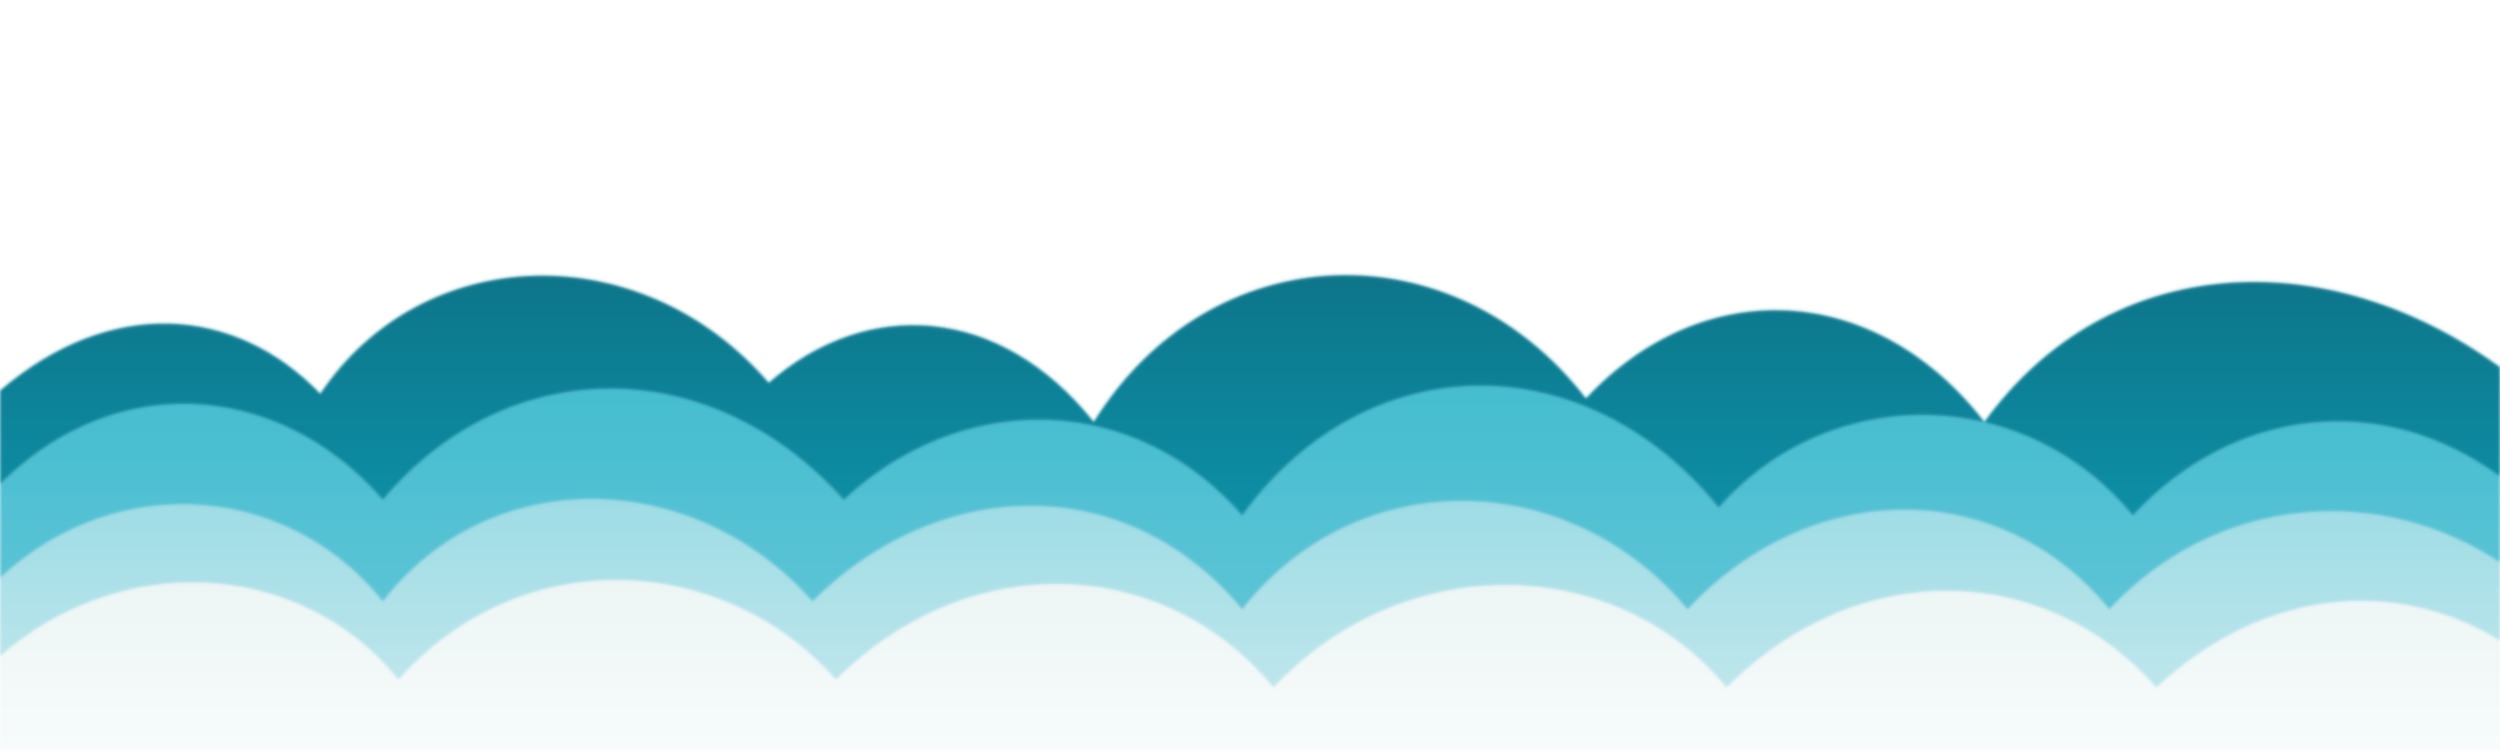
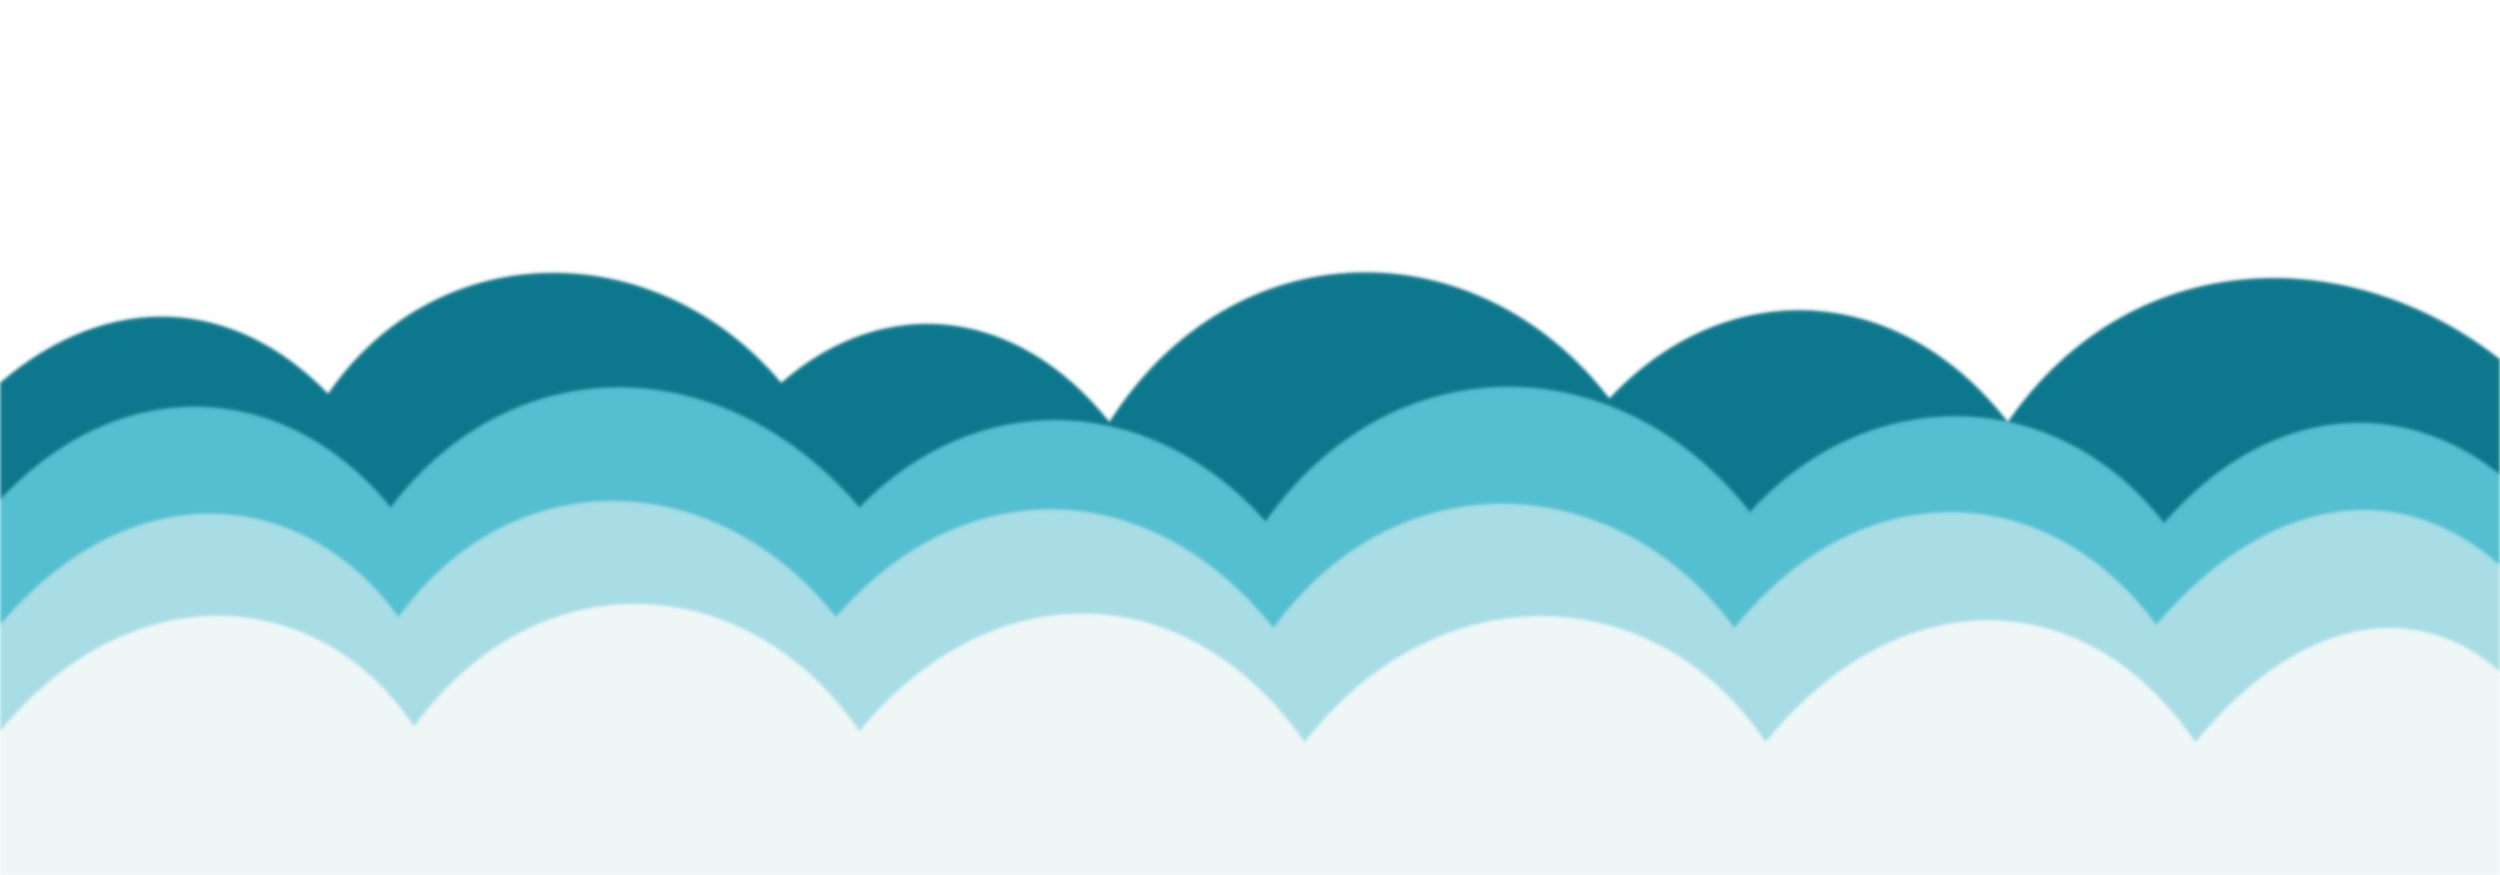
- <svg xmlns="http://www.w3.org/2000/svg" viewBox="0 0 1600 480" preserveAspectRatio="none">
+ <svg xmlns="http://www.w3.org/2000/svg" viewBox="0 0 1600 560" preserveAspectRatio="none">
  <defs>
-     <linearGradient id="back" x1="0" y1="0" x2="0" y2="1">
-       <stop offset="0" stop-color="#0a758a" />
-       <stop offset="1" stop-color="#16a8c0" />
-     </linearGradient>
-     <linearGradient id="mid" x1="0" y1="0" x2="0" y2="1">
-       <stop offset="0" stop-color="#45bdd0" />
-       <stop offset="1" stop-color="#6bc9d9" />
-     </linearGradient>
-     <linearGradient id="pale" x1="0" y1="0" x2="0" y2="1">
-       <stop offset="0" stop-color="#9edce5" />
-       <stop offset="1" stop-color="#c8e9ee" />
-     </linearGradient>
-     <linearGradient id="front" x1="0" y1="0" x2="0" y2="1">
-       <stop offset="0" stop-color="#edf5f5" />
-       <stop offset="1" stop-color="#f7fbfb" />
-     </linearGradient>
-     <filter id="soft" x="-5%" y="-8%" width="110%" height="116%">
-       <feGaussianBlur stdDeviation="1.15" />
+     <filter id="soft" x="-6%" y="-8%" width="112%" height="116%">
+       <feGaussianBlur stdDeviation="1.25" />
    </filter>
  </defs>
  <g filter="url(#soft)">
-     <path d="M0 250       C70 190 150 195 205 252       C270 155 410 150 492 245       C555 190 640 195 700 270       C775 150 930 145 1015 255       C1090 175 1200 180 1270 270       C1350 160 1490 155 1600 235       L1600 480 L0 480 Z" fill="url(#back)" />
-     <path d="M0 310       C75 235 180 245 245 320       C325 225 455 225 540 320       C615 250 725 250 795 330       C875 220 1015 220 1100 325       C1170 245 1295 245 1365 330       C1430 260 1525 250 1600 305       L1600 480 L0 480 Z" fill="url(#mid)" />
-     <path d="M0 370       C75 300 185 310 245 385       C315 295 445 300 520 385       C600 305 720 300 795 390       C870 295 1005 300 1080 390       C1160 305 1280 305 1350 390       C1420 315 1525 310 1600 360       L1600 480 L0 480 Z" fill="url(#pale)" />
-     <path d="M0 420       C80 350 195 360 255 435       C335 345 465 355 535 435       C620 350 745 355 815 440       C900 350 1035 355 1105 440       C1190 355 1310 360 1380 440       C1450 375 1535 370 1600 410       L1600 480 L0 480 Z" fill="url(#front)" />
+     <path d="M0 245       C70 185 150 190 210 252       C280 150 420 150 500 245       C565 188 650 195 710 270       C790 145 945 145 1030 255       C1105 175 1215 180 1285 270       C1365 155 1505 155 1600 230       L1600 560 L0 560 Z" fill="#0b788d" />
+     <path d="M0 320       C80 235 185 245 250 325       C330 220 465 225 550 325       C625 248 735 250 810 334       C890 220 1035 220 1120 328       C1195 245 1315 245 1385 335       C1450 260 1535 252 1600 304       L1600 560 L0 560 Z" fill="#53bfd0" />
+     <path d="M0 400       C85 300 195 312 255 395       C330 292 460 300 535 395       C615 302 735 302 815 402       C895 292 1035 300 1110 402       C1190 302 1310 305 1380 400       C1455 312 1540 308 1600 362       L1600 560 L0 560 Z" fill="#a8dde5" />
+     <path d="M0 468       C85 365 205 375 265 465       C345 355 480 365 550 468       C635 365 760 368 835 475       C920 365 1060 370 1130 475       C1215 370 1335 372 1405 475       C1475 390 1550 385 1600 430       L1600 560 L0 560 Z" fill="#eef6f6" />
  </g>
</svg>
